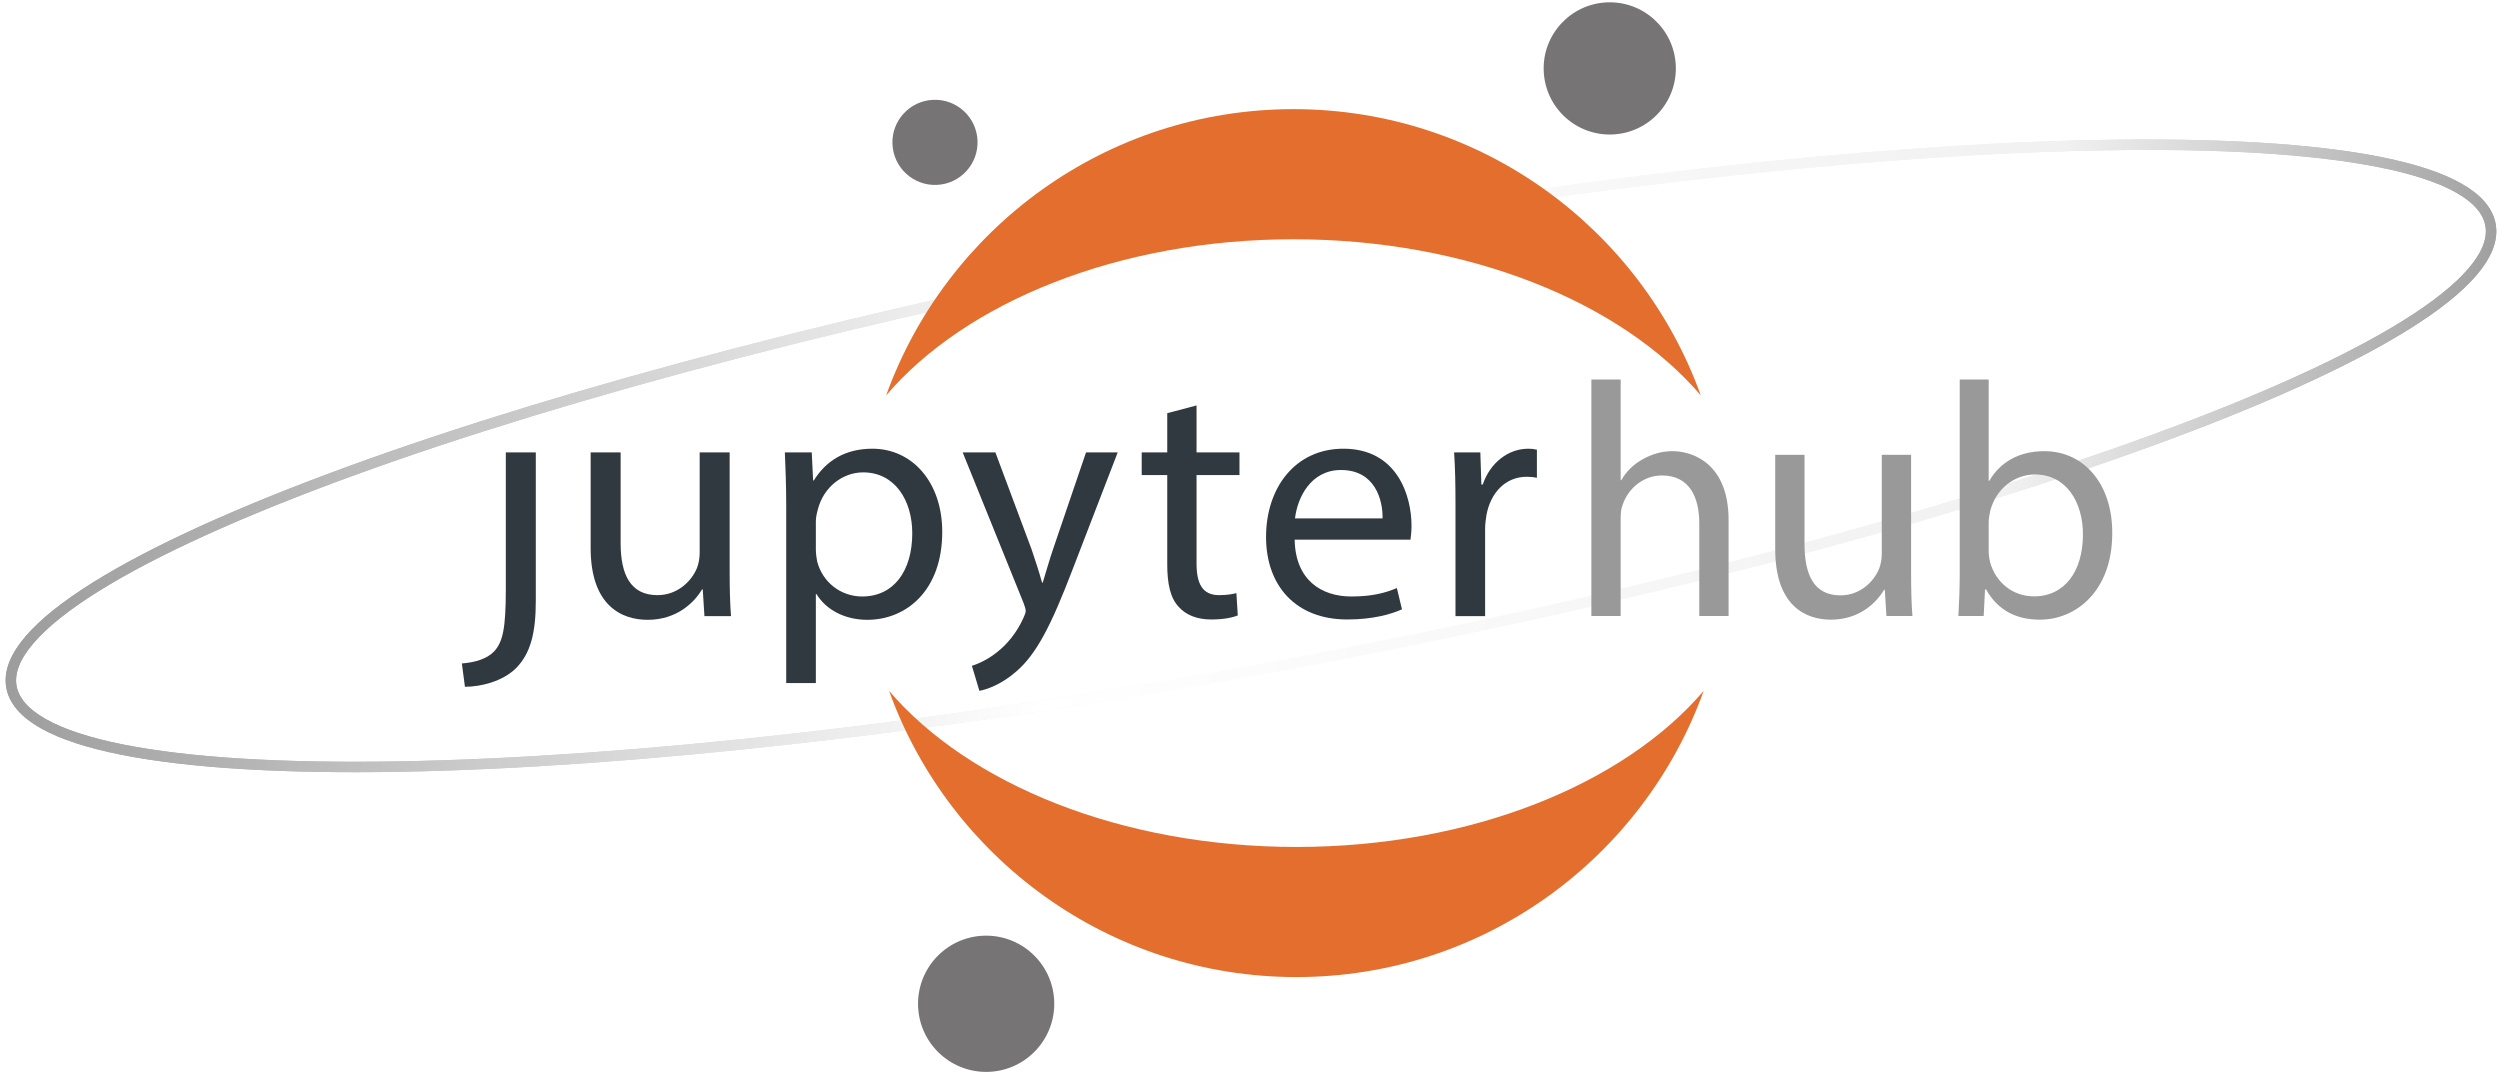
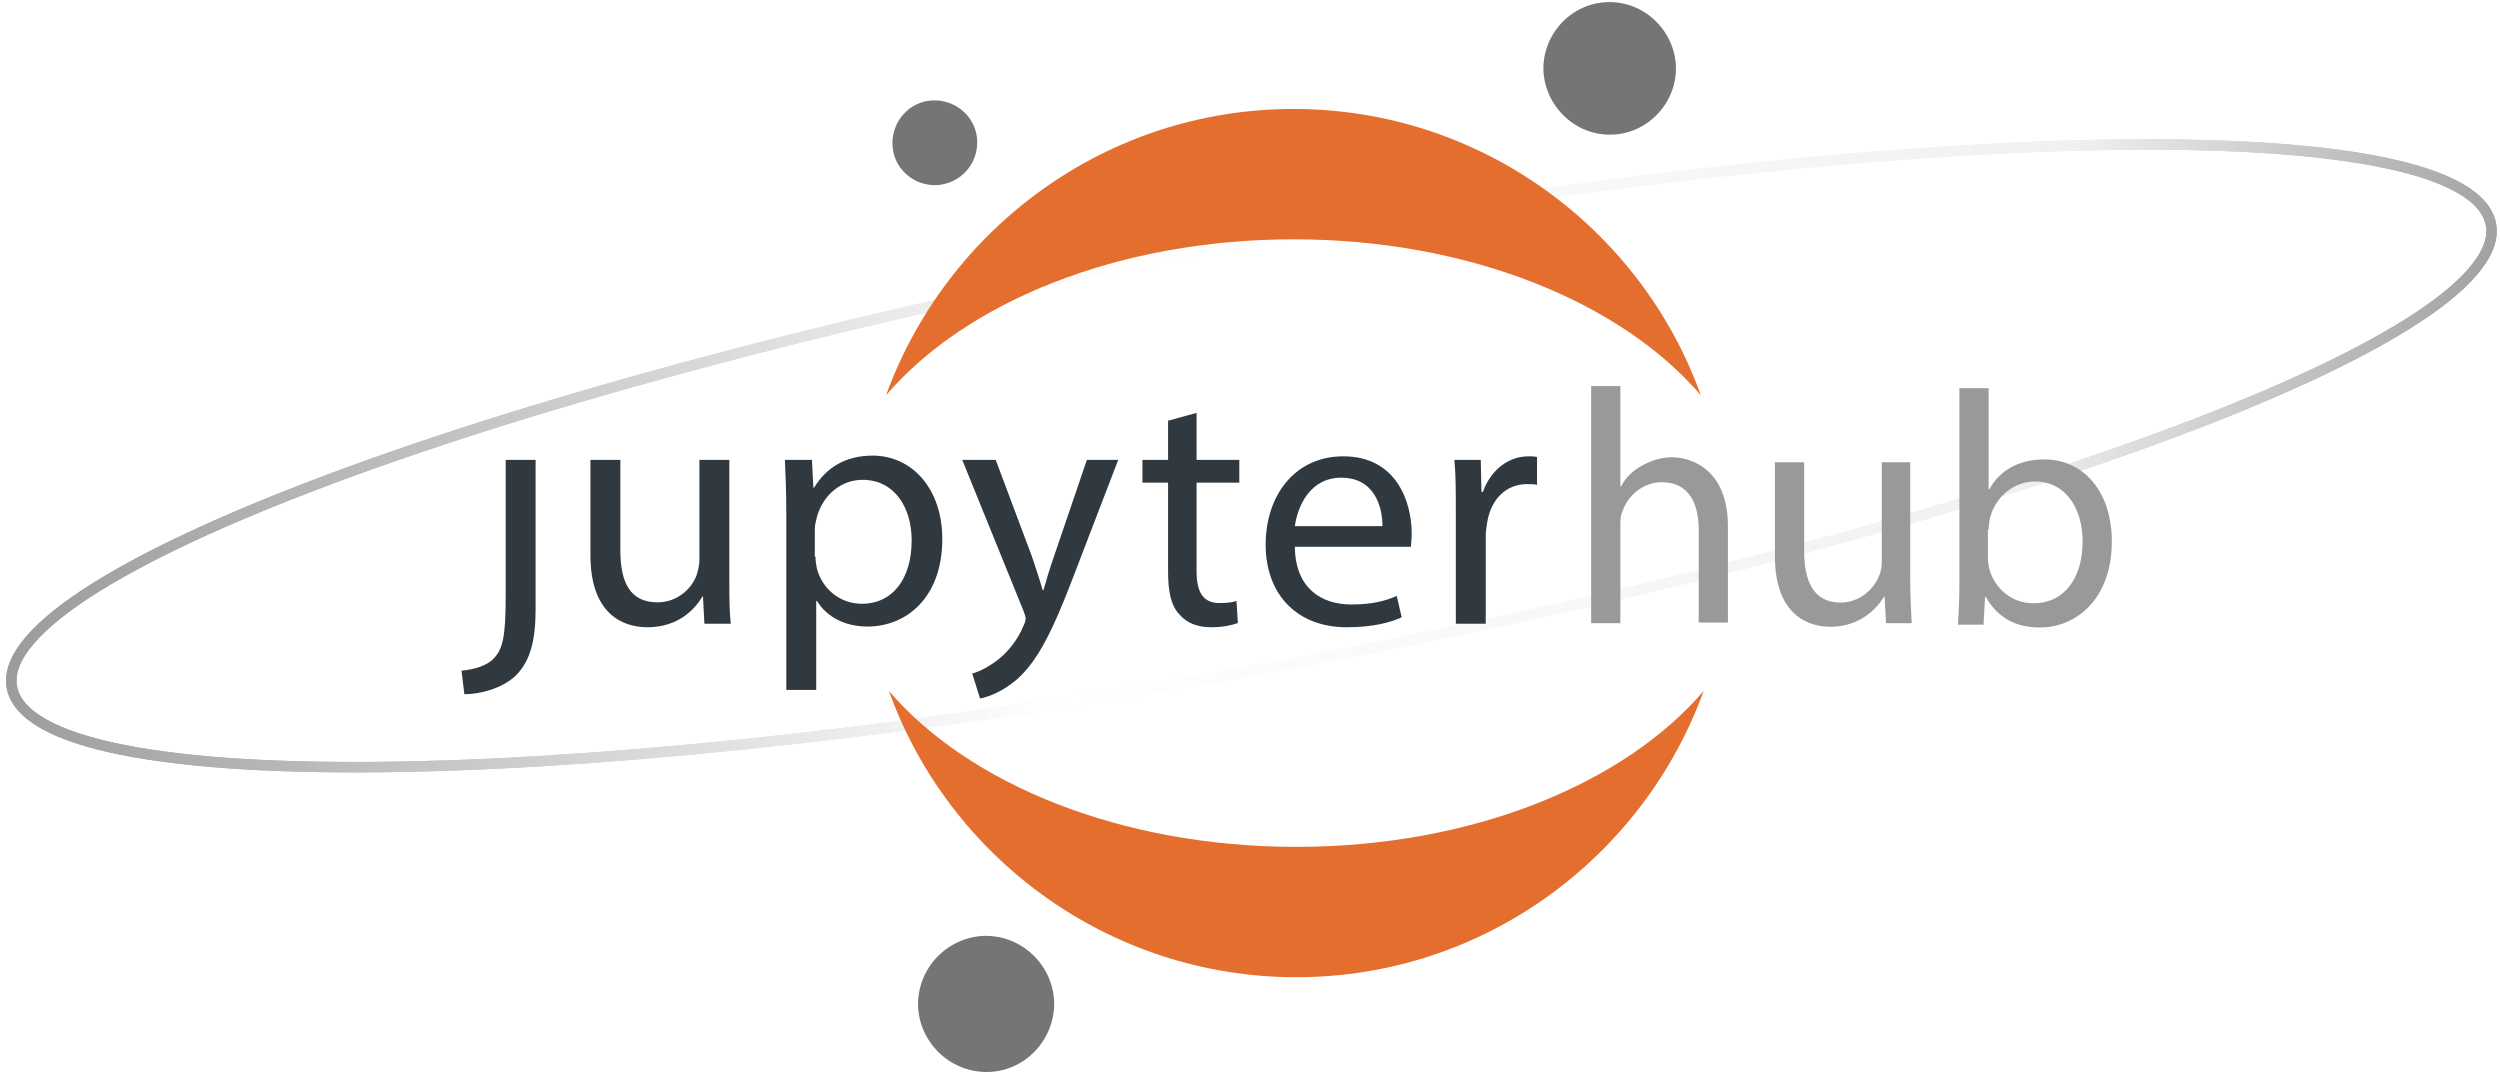
- <svg xmlns="http://www.w3.org/2000/svg" width="351px" height="151px" viewBox="0 0 351 151" version="1.1">
-   <defs>
-     <linearGradient x1="100%" y1="50%" x2="0%" y2="45.868%" id="linearGradient-1">
-       <stop stop-color="#979797" offset="0%" />
-       <stop stop-color="#F1F1F1" offset="22.93%" />
-       <stop stop-color="#FFFFFF" offset="51.292%" />
-       <stop stop-color="#979797" offset="100%" />
-     </linearGradient>
-     <linearGradient x1="100%" y1="50%" x2="0%" y2="45.868%" id="linearGradient-2">
-       <stop stop-color="#979797" offset="0%" />
-       <stop stop-color="#F1F1F1" offset="19.771%" />
-       <stop stop-color="#FFFFFF" offset="56.704%" />
-       <stop stop-color="#979797" offset="100%" />
-     </linearGradient>
-   </defs>
-   <g id="Page-1" stroke="none" stroke-width="1" fill="none" fill-rule="evenodd">
+ <svg xmlns="http://www.w3.org/2000/svg" version="1.1" id="Layer_1" x="0px" y="0px" viewBox="-336 437 351 151" enable-background="new -336 437 351 151" xml:space="preserve">
+   <g id="Page-1">
    <g id="Home---Desktop-Copy-2" transform="translate(-144, -2506)">
      <g id="Group" transform="translate(97, 2493)">
-         <g id="Enterprise-Jupyter-N-+-JupyterHub-is-a-mult-+-Group-Copy-2" transform="translate(48, 0)">
-           <g id="Group-Copy-2" transform="translate(0, 13)">
-             <path d="M187.95,91.708 C283.824,73.058 355.585,45.534 348.232,30.232 C340.879,14.93 257.198,17.644 161.324,36.294 C65.45,54.944 -6.31,82.468 1.043,97.77 C8.395,113.072 92.077,110.358 187.95,91.708 L187.95,91.708 Z" id="Oval-7-Copy-2" stroke="url(#linearGradient-1)" stroke-width="1.465" />
-             <path d="M187.95,91.708 C283.824,73.058 355.585,45.534 348.232,30.232 C340.879,14.93 257.198,17.644 161.324,36.294 C65.45,54.944 -6.31,82.468 1.043,97.77 C8.395,113.072 92.077,110.358 187.95,91.708 L187.95,91.708 Z" id="Oval-7-Copy-3" stroke="url(#linearGradient-2)" stroke-width="1.465" />
-             <g id="Group-Copy-5" transform="translate(63.41537, 0.324164)">
-               <path d="M117.596,118.588 C92.99,118.588 71.563,109.74 60.409,96.668 C68.85,120.102 91.266,136.856 117.596,136.856 C143.926,136.856 166.343,120.102 174.785,96.668 C163.63,109.74 142.203,118.588 117.596,118.588" id="Fill-9" fill="#E46E2E" />
-               <path d="M117.188,33.269 C141.794,33.269 163.221,42.117 174.376,55.188 C165.934,31.754 143.518,15 117.188,15 C90.858,15 68.442,31.754 60,55.188 C71.155,42.117 92.582,33.269 117.188,33.269" id="Fill-10" fill="#E46E2E" />
-               <path d="M74.449,150.16 C69.173,150.386 64.713,146.292 64.487,141.015 C64.261,135.738 68.355,131.278 73.631,131.051 C78.907,130.825 83.367,134.92 83.593,140.196 C83.819,145.473 79.725,149.934 74.449,150.16 Z" id="Fill-11" fill="#767474" />
-               <path d="M67.112,25.636 C63.815,25.777 61.027,23.218 60.886,19.92 C60.745,16.622 63.303,13.834 66.601,13.693 C69.898,13.551 72.686,16.11 72.827,19.408 C72.968,22.706 70.41,25.495 67.112,25.636 Z" id="Fill-12" fill="#767474" />
-               <path d="M161.992,18.554 C156.872,18.774 152.543,14.8 152.324,9.679 C152.104,4.558 156.078,0.228 161.198,0.009 C166.318,-0.211 170.647,3.763 170.866,8.884 C171.086,14.005 167.113,18.335 161.992,18.554 Z" id="Fill-8" fill="#767474" />
-               <g id="Group-Copy-+-hub" transform="translate(0, 52)">
-                 <g id="Group-Copy" transform="translate(0.297974, 4.567815)" fill="#313940">
-                   <path d="M6.303,25.858 C6.303,31.366 5.873,33.17 4.725,34.499 C3.721,35.591 2.046,36.113 0.133,36.256 L0.563,39.532 C2.811,39.532 5.873,38.772 7.738,36.921 C9.795,34.831 10.513,31.935 10.513,27.472 L10.513,6.628 L6.303,6.628 L6.303,25.858" id="Fill-1" />
-                   <path d="M37.73,23.341 C37.73,25.715 37.777,27.805 37.921,29.609 L34.19,29.609 L33.951,25.858 L33.855,25.858 C32.755,27.709 30.315,30.131 26.202,30.131 C22.567,30.131 18.214,28.137 18.214,20.065 L18.214,6.628 L22.423,6.628 L22.423,19.353 C22.423,23.721 23.762,26.665 27.589,26.665 C30.411,26.665 32.372,24.718 33.138,22.866 C33.377,22.249 33.52,21.489 33.52,20.73 L33.52,6.628 L37.73,6.628 L37.73,23.341" id="Fill-2" />
-                   <path d="M45.67,14.13 C45.67,11.186 45.575,8.812 45.479,6.628 L49.258,6.628 L49.449,10.569 L49.545,10.569 C51.267,7.768 53.993,6.106 57.772,6.106 C63.369,6.106 67.578,10.806 67.578,17.786 C67.578,26.048 62.507,30.131 57.054,30.131 C53.993,30.131 51.315,28.801 49.927,26.522 L49.832,26.522 L49.832,39.01 L45.67,39.01 L45.67,14.13 L45.67,14.13 Z M49.832,20.255 C49.832,20.872 49.927,21.442 50.023,21.964 C50.788,24.861 53.324,26.854 56.337,26.854 C60.785,26.854 63.369,23.246 63.369,17.976 C63.369,13.371 60.929,9.429 56.481,9.429 C53.611,9.429 50.932,11.471 50.119,14.605 C49.975,15.127 49.832,15.744 49.832,16.314 L49.832,20.255 L49.832,20.255 Z" id="Fill-3" />
-                   <path d="M75.04,6.628 L80.11,20.208 C80.637,21.727 81.21,23.531 81.593,24.908 L81.689,24.908 C82.12,23.531 82.598,21.774 83.172,20.112 L87.764,6.628 L92.212,6.628 L85.898,23.009 C82.885,30.89 80.828,34.927 77.958,37.395 C75.901,39.199 73.844,39.912 72.792,40.101 L71.74,36.588 C72.792,36.256 74.179,35.591 75.423,34.546 C76.571,33.644 78.006,32.03 78.963,29.894 C79.154,29.466 79.297,29.134 79.297,28.896 C79.297,28.659 79.202,28.327 79.01,27.805 L70.448,6.628 L75.04,6.628" id="Fill-4" />
-                   <path d="M103.282,0.028 L103.282,6.628 L109.309,6.628 L109.309,9.809 L103.282,9.809 L103.282,22.202 C103.282,25.05 104.095,26.665 106.439,26.665 C107.539,26.665 108.352,26.522 108.878,26.38 L109.07,29.513 C108.256,29.846 106.965,30.083 105.339,30.083 C103.378,30.083 101.799,29.466 100.794,28.327 C99.599,27.092 99.168,25.05 99.168,22.344 L99.168,9.809 L95.581,9.809 L95.581,6.628 L99.168,6.628 L99.168,1.12 L103.282,0.028" id="Fill-5" />
-                   <path d="M117.058,18.878 C117.153,24.528 120.789,26.854 124.998,26.854 C128.012,26.854 129.829,26.333 131.408,25.667 L132.125,28.659 C130.642,29.324 128.107,30.083 124.424,30.083 C117.297,30.083 113.04,25.43 113.04,18.498 C113.04,11.566 117.153,6.106 123.898,6.106 C131.456,6.106 133.464,12.705 133.464,16.931 C133.464,17.786 133.369,18.451 133.321,18.878 L117.058,18.878 L117.058,18.878 Z M129.399,15.887 C129.447,13.228 128.299,9.097 123.563,9.097 C119.306,9.097 117.44,12.99 117.106,15.887 L129.399,15.887 L129.399,15.887 Z" id="Fill-6" />
-                   <path d="M139.636,13.797 C139.636,11.091 139.588,8.764 139.444,6.628 L143.127,6.628 L143.271,11.139 L143.462,11.139 C144.514,8.053 147.05,6.106 149.872,6.106 C150.35,6.106 150.685,6.153 151.068,6.248 L151.068,10.189 C150.637,10.094 150.206,10.047 149.633,10.047 C146.667,10.047 144.562,12.278 143.988,15.412 C143.893,15.981 143.797,16.647 143.797,17.358 L143.797,29.609 L139.636,29.609 L139.636,13.797" id="Fill-7" />
-                 </g>
-                 <path d="M159.013,34.164 L163.127,34.164 L163.127,20.51 C163.127,19.715 163.174,19.107 163.408,18.546 C164.156,16.302 166.26,14.431 168.926,14.431 C172.807,14.431 174.163,17.517 174.163,21.164 L174.163,34.164 L178.278,34.164 L178.278,20.697 C178.278,12.888 173.415,11.018 170.375,11.018 C168.832,11.018 167.383,11.485 166.167,12.187 C164.904,12.888 163.876,13.917 163.221,15.086 L163.127,15.086 L163.127,0.964 L159.013,0.964 L159.013,34.164 Z M203.902,11.532 L199.787,11.532 L199.787,25.42 C199.787,26.168 199.647,26.916 199.413,27.524 C198.665,29.347 196.747,31.265 193.989,31.265 C190.248,31.265 188.939,28.365 188.939,24.064 L188.939,11.532 L184.824,11.532 L184.824,24.765 C184.824,32.714 189.079,34.678 192.633,34.678 C196.654,34.678 199.039,32.293 200.114,30.47 L200.208,30.47 L200.441,34.164 L204.089,34.164 C203.948,32.387 203.902,30.329 203.902,27.991 L203.902,11.532 Z M214.095,34.164 L214.282,30.423 L214.423,30.423 C216.106,33.415 218.724,34.678 221.998,34.678 C227.048,34.678 232.144,30.657 232.144,22.567 C232.191,15.694 228.217,11.018 222.605,11.018 C218.958,11.018 216.34,12.654 214.89,15.179 L214.797,15.179 L214.797,0.964 L210.729,0.964 L210.729,28.319 C210.729,30.329 210.635,32.621 210.542,34.164 L214.095,34.164 Z M214.797,21.024 C214.797,20.37 214.937,19.808 215.03,19.341 C215.872,16.208 218.491,14.291 221.296,14.291 C225.692,14.291 228.03,18.172 228.03,22.708 C228.03,27.898 225.458,31.405 221.156,31.405 C218.163,31.405 215.779,29.441 214.984,26.589 C214.89,26.121 214.797,25.607 214.797,25.092 L214.797,21.024 Z" id="hub" fill="#999999" />
-               </g>
+         <g id="Group-Copy-2" transform="translate(0, 13)">
+           <linearGradient id="Oval-7-Copy-2_1_" gradientUnits="userSpaceOnUse" x1="-623.036" y1="1019.489" x2="-624.036" y2="1019.53" gradientTransform="matrix(348.2257 0 0 -87.3639 217017.594 89569.312)">
+             <stop offset="0" style="stop-color:#979797" />
+             <stop offset="0.229" style="stop-color:#F1F1F1" />
+             <stop offset="0.513" style="stop-color:#FFFFFF" />
+             <stop offset="1" style="stop-color:#979797" />
+           </linearGradient>
+           <path id="Oval-7-Copy-2" fill="none" stroke="url(#Oval-7-Copy-2_1_)" stroke-width="1.465" d="M-100,528.7      c95.9-18.7,167.6-46.2,160.3-61.5c-7.4-15.3-91-12.6-186.9,6.1c-95.9,18.7-167.6,46.2-160.3,61.5      C-279.6,550.1-195.9,547.4-100,528.7L-100,528.7z" />
+           <linearGradient id="Oval-7-Copy-3_1_" gradientUnits="userSpaceOnUse" x1="-623.036" y1="1019.489" x2="-624.036" y2="1019.53" gradientTransform="matrix(348.2257 0 0 -87.3639 217017.594 89569.312)">
+             <stop offset="0" style="stop-color:#979797" />
+             <stop offset="0.198" style="stop-color:#F1F1F1" />
+             <stop offset="0.567" style="stop-color:#FFFFFF" />
+             <stop offset="1" style="stop-color:#979797" />
+           </linearGradient>
+           <path id="Oval-7-Copy-3" fill="none" stroke="url(#Oval-7-Copy-3_1_)" stroke-width="1.465" d="M-100,528.7      c95.9-18.7,167.6-46.2,160.3-61.5c-7.4-15.3-91-12.6-186.9,6.1c-95.9,18.7-167.6,46.2-160.3,61.5      C-279.6,550.1-195.9,547.4-100,528.7L-100,528.7z" />
+           <path id="Fill-9" fill="#E46E2E" d="M-107,555.9c-24.6,0-46-8.8-57.2-21.9c8.4,23.4,30.9,40.2,57.2,40.2s48.7-16.8,57.2-40.2      C-61,547.1-82.4,555.9-107,555.9" />
+           <path id="Fill-10" fill="#E46E2E" d="M-107.4,470.6c24.6,0,46,8.8,57.2,21.9c-8.4-23.4-30.9-40.2-57.2-40.2      s-48.7,16.8-57.2,40.2C-153.4,479.4-132,470.6-107.4,470.6" />
+           <path id="Fill-11" fill="#767474" d="M-150.1,587.5c-5.3,0.2-9.7-3.9-10-9.1c-0.2-5.3,3.9-9.7,9.1-10c5.3-0.2,9.7,3.9,10,9.1      C-140.8,582.8-144.9,587.3-150.1,587.5z" />
+           <path id="Fill-12" fill="#767474" d="M-157.5,463c-3.3,0.1-6.1-2.4-6.2-5.7c-0.1-3.3,2.4-6.1,5.7-6.2c3.3-0.1,6.1,2.4,6.2,5.7      S-154.2,462.8-157.5,463z" />
+           <path id="Fill-8" fill="#767474" d="M-62.6,455.9c-5.1,0.2-9.4-3.8-9.7-8.9c-0.2-5.1,3.8-9.5,8.9-9.7c5.1-0.2,9.4,3.8,9.7,8.9      C-53.5,451.3-57.5,455.7-62.6,455.9z" />
+           <g id="Group-Copy-_x2B_-hub" transform="translate(0, 52)">
+             <g id="Group-Copy" transform="translate(0.297974, 4.567815)">
+               <path id="Fill-1" fill="#313940" d="M-218.3,464.2c0,5.5-0.4,7.3-1.6,8.6c-1,1.1-2.7,1.6-4.6,1.8l0.4,3.3        c2.2,0,5.3-0.8,7.2-2.6c2.1-2.1,2.8-5,2.8-9.4V445h-4.2V464.2" />
+               <path id="Fill-2" fill="#313940" d="M-186.9,461.7c0,2.4,0,4.5,0.2,6.3h-3.7l-0.2-3.8h-0.1c-1.1,1.9-3.5,4.3-7.7,4.3        c-3.6,0-8-2-8-10.1V445h4.2v12.7c0,4.4,1.3,7.3,5.2,7.3c2.8,0,4.8-1.9,5.5-3.8c0.2-0.6,0.4-1.4,0.4-2.1V445h4.2V461.7" />
+               <path id="Fill-3" fill="#313940" d="M-178.9,452.5c0-2.9-0.1-5.3-0.2-7.5h3.8l0.2,3.9h0.1c1.7-2.8,4.4-4.5,8.2-4.5        c5.6,0,9.8,4.7,9.8,11.7c0,8.3-5.1,12.3-10.5,12.3c-3.1,0-5.7-1.3-7.1-3.6h-0.1v12.5h-4.2V452.5L-178.9,452.5z M-174.8,458.6        c0,0.6,0.1,1.2,0.2,1.7c0.8,2.9,3.3,4.9,6.3,4.9c4.4,0,7-3.6,7-8.9c0-4.6-2.4-8.5-6.9-8.5c-2.9,0-5.5,2-6.4,5.2        c-0.1,0.5-0.3,1.1-0.3,1.7V458.6L-174.8,458.6z" />
+               <path id="Fill-4" fill="#313940" d="M-149.5,445l5.1,13.6c0.5,1.5,1.1,3.3,1.5,4.7h0.1c0.4-1.4,0.9-3.1,1.5-4.8l4.6-13.5h4.4        l-6.3,16.4c-3,7.9-5.1,11.9-7.9,14.4c-2.1,1.8-4.1,2.5-5.2,2.7l-1.1-3.5c1.1-0.3,2.4-1,3.7-2c1.1-0.9,2.6-2.5,3.5-4.7        c0.2-0.4,0.3-0.8,0.3-1c0-0.2-0.1-0.6-0.3-1.1l-8.6-21.2H-149.5" />
+               <path id="Fill-5" fill="#313940" d="M-121.3,438.4v6.6h6v3.2h-6v12.4c0,2.8,0.8,4.5,3.2,4.5c1.1,0,1.9-0.1,2.4-0.3l0.2,3.1        c-0.8,0.3-2.1,0.6-3.7,0.6c-2,0-3.5-0.6-4.5-1.8c-1.2-1.2-1.6-3.3-1.6-6v-12.5h-3.6V445h3.6v-5.5L-121.3,438.4" />
+               <path id="Fill-6" fill="#313940" d="M-107.5,457.3c0.1,5.7,3.7,8,7.9,8c3,0,4.8-0.5,6.4-1.2l0.7,3c-1.5,0.7-4,1.4-7.7,1.4        c-7.1,0-11.4-4.7-11.4-11.6c0-6.9,4.1-12.4,10.9-12.4c7.6,0,9.6,6.6,9.6,10.8c0,0.9-0.1,1.5-0.1,1.9H-107.5L-107.5,457.3z         M-95.2,454.3c0-2.7-1.1-6.8-5.8-6.8c-4.3,0-6.1,3.9-6.5,6.8H-95.2L-95.2,454.3z" />
+               <path id="Fill-7" fill="#313940" d="M-84.9,452.2c0-2.7,0-5-0.2-7.2h3.7l0.1,4.5h0.2c1.1-3.1,3.6-5,6.4-5c0.5,0,0.8,0,1.2,0.1        v3.9c-0.4-0.1-0.9-0.1-1.4-0.1c-3,0-5.1,2.2-5.6,5.4c-0.1,0.6-0.2,1.2-0.2,1.9V468h-4.2V452.2" />
            </g>
+             <path id="hub" fill="#999999" d="M-65.6,472.5h4.1v-13.7c0-0.8,0-1.4,0.3-2c0.7-2.2,2.9-4.1,5.5-4.1c3.9,0,5.2,3.1,5.2,6.7v13       h4.1v-13.5c0-7.8-4.9-9.7-7.9-9.7c-1.5,0-3,0.5-4.2,1.2c-1.3,0.7-2.3,1.7-2.9,2.9h-0.1v-14.1h-4.1V472.5z M-20.7,449.9h-4.1       v13.9c0,0.7-0.1,1.5-0.4,2.1c-0.7,1.8-2.7,3.7-5.4,3.7c-3.7,0-5.1-2.9-5.1-7.2v-12.5h-4.1v13.2c0,7.9,4.3,9.9,7.8,9.9       c4,0,6.4-2.4,7.5-4.2h0.1l0.2,3.7h3.6c-0.1-1.8-0.2-3.8-0.2-6.2V449.9z M-10.5,472.5l0.2-3.7h0.1c1.7,3,4.3,4.3,7.6,4.3       c5.1,0,10.1-4,10.1-12.1c0-6.9-3.9-11.5-9.5-11.5c-3.6,0-6.3,1.6-7.7,4.2h-0.1v-14.2h-4.1v27.4c0,2-0.1,4.3-0.2,5.8H-10.5z        M-9.8,459.4c0-0.7,0.1-1.2,0.2-1.7c0.8-3.1,3.5-5.1,6.3-5.1c4.4,0,6.7,3.9,6.7,8.4c0,5.2-2.6,8.7-6.9,8.7c-3,0-5.4-2-6.2-4.8       c-0.1-0.5-0.2-1-0.2-1.5V459.4z" />
          </g>
        </g>
      </g>
    </g>
  </g>
</svg>
